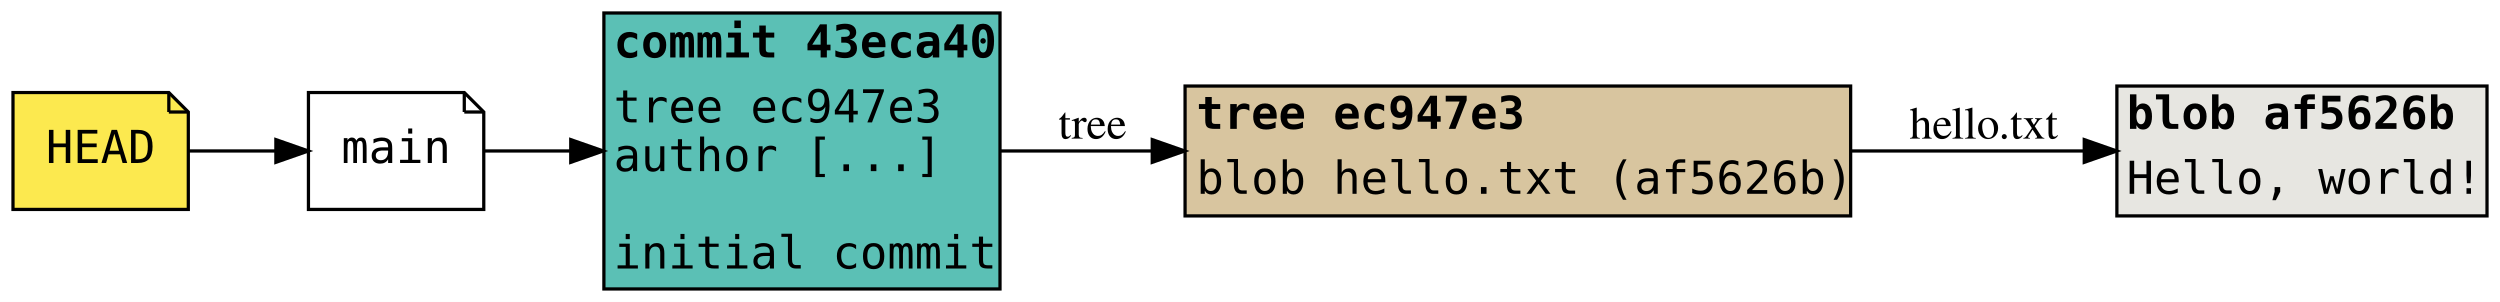
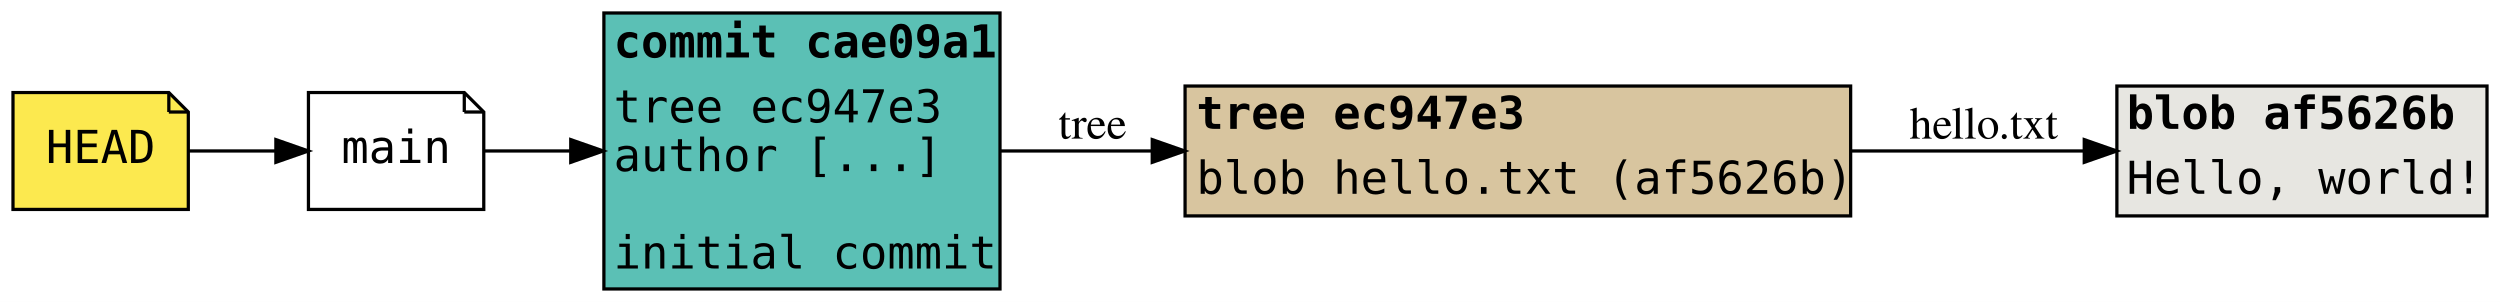
<svg xmlns="http://www.w3.org/2000/svg" width="770pt" height="93pt" viewBox="0.00 0.00 770.00 93.00">
  <g id="graph0" class="graph git-graph" transform="scale(1 1) rotate(0) translate(4 89)">
    <polygon fill="white" stroke="transparent" points="-4,4 -4,-89 766,-89 766,4 -4,4" />
    <g id="node1" class="node commit current">
      <polygon fill="#5bc0b5" stroke="transparent" points="182,0 182,-85 304,-85 304,0 182,0" />
-       <text text-anchor="start" x="185" y="-71.3" font-family="monospace" font-weight="bold" font-size="14.00" fill="#000000">commit 43eca40</text>
+       <text text-anchor="start" x="185" y="-71.3" font-family="monospace" font-weight="bold" font-size="14.00" fill="#000000">commit cae09a1</text>
      <text text-anchor="start" x="185" y="-51.3" font-family="monospace" font-size="14.00" fill="#000000">tree ec947e3  </text>
      <text text-anchor="start" x="185" y="-36.3" font-family="monospace" font-size="14.00" fill="#000000">author [...]  </text>
      <text text-anchor="start" x="185" y="-21.3" font-family="monospace" font-size="14.00" fill="#000000">              </text>
      <text text-anchor="start" x="185" y="-6.3" font-family="monospace" font-size="14.00" fill="#000000">initial commit</text>
      <polygon fill="none" stroke="#000000" points="182,0 182,-85 304,-85 304,0 182,0" />
    </g>
    <g id="node2" class="node tree current">
      <polygon fill="#d8c59f" stroke="transparent" points="361,-22.5 361,-62.5 566,-62.5 566,-22.5 361,-22.5" />
      <text text-anchor="start" x="364.5" y="-49.3" font-family="monospace" font-weight="bold" font-size="14.00" fill="#000000">tree ec947e3</text>
      <text text-anchor="start" x="364.5" y="-29.3" font-family="monospace" font-size="14.00" fill="#000000">blob hello.txt (af5626b)</text>
      <polygon fill="none" stroke="#000000" points="361,-22.5 361,-62.5 566,-62.5 566,-22.5 361,-22.5" />
    </g>
    <g id="edge1" class="edge current">
      <path fill="none" stroke="#000000" d="M304.28,-42.5C318.82,-42.5 334.82,-42.5 350.89,-42.5" />
      <polygon fill="#000000" stroke="#000000" points="350.89,-46 360.89,-42.5 350.89,-39 350.89,-46" />
      <text text-anchor="middle" x="332.5" y="-46.3" font-family="Times,serif" font-size="14.00">tree</text>
    </g>
    <g id="node3" class="node blob current">
      <polygon fill="#e7e6e1" stroke="transparent" points="648,-22.5 648,-62.5 762,-62.5 762,-22.5 648,-22.5" />
      <text text-anchor="start" x="651" y="-49.3" font-family="monospace" font-weight="bold" font-size="14.00" fill="#000000">blob af5626b</text>
      <text text-anchor="start" x="651" y="-29.3" font-family="monospace" font-size="14.00" fill="#000000">Hello, world!</text>
      <polygon fill="none" stroke="#000000" points="648,-22.5 648,-62.5 762,-62.5 762,-22.5 648,-22.5" />
    </g>
    <g id="edge2" class="edge current">
      <path fill="none" stroke="#000000" d="M566.07,-42.5C590.28,-42.5 615.51,-42.5 637.67,-42.5" />
      <polygon fill="#000000" stroke="#000000" points="637.95,-46 647.95,-42.5 637.95,-39 637.95,-46" />
      <text text-anchor="middle" x="607" y="-46.3" font-family="Times,serif" font-size="14.00">hello.txt</text>
    </g>
    <g id="node4" class="node ref">
      <polygon fill="white" stroke="black" points="139,-60.5 91,-60.5 91,-24.5 145,-24.5 145,-54.5 139,-60.5" />
      <polyline fill="none" stroke="black" points="139,-60.5 139,-54.5 " />
      <polyline fill="none" stroke="black" points="145,-54.5 139,-54.5 " />
      <text text-anchor="middle" x="118" y="-38.8" font-family="monospace" font-size="14.00">main</text>
    </g>
    <g id="edge3" class="edge ref">
      <path fill="none" stroke="black" d="M145.09,-42.5C153.01,-42.5 162.12,-42.5 171.52,-42.5" />
      <polygon fill="black" stroke="black" points="171.79,-46 181.79,-42.5 171.79,-39 171.79,-46" />
    </g>
    <g id="node5" class="node ref head">
      <polygon fill="#fce94f" stroke="black" points="48,-60.5 0,-60.5 0,-24.5 54,-24.5 54,-54.5 48,-60.5" />
      <polyline fill="none" stroke="black" points="48,-60.5 48,-54.5 " />
      <polyline fill="none" stroke="black" points="54,-54.5 48,-54.5 " />
      <text text-anchor="middle" x="27" y="-38.8" font-family="monospace" font-size="14.00">HEAD</text>
    </g>
    <g id="edge4" class="edge ref">
      <path fill="none" stroke="black" d="M54.22,-42.5C62.55,-42.5 71.91,-42.5 80.82,-42.5" />
      <polygon fill="black" stroke="black" points="80.97,-46 90.97,-42.5 80.97,-39 80.97,-46" />
    </g>
  </g>
</svg>
